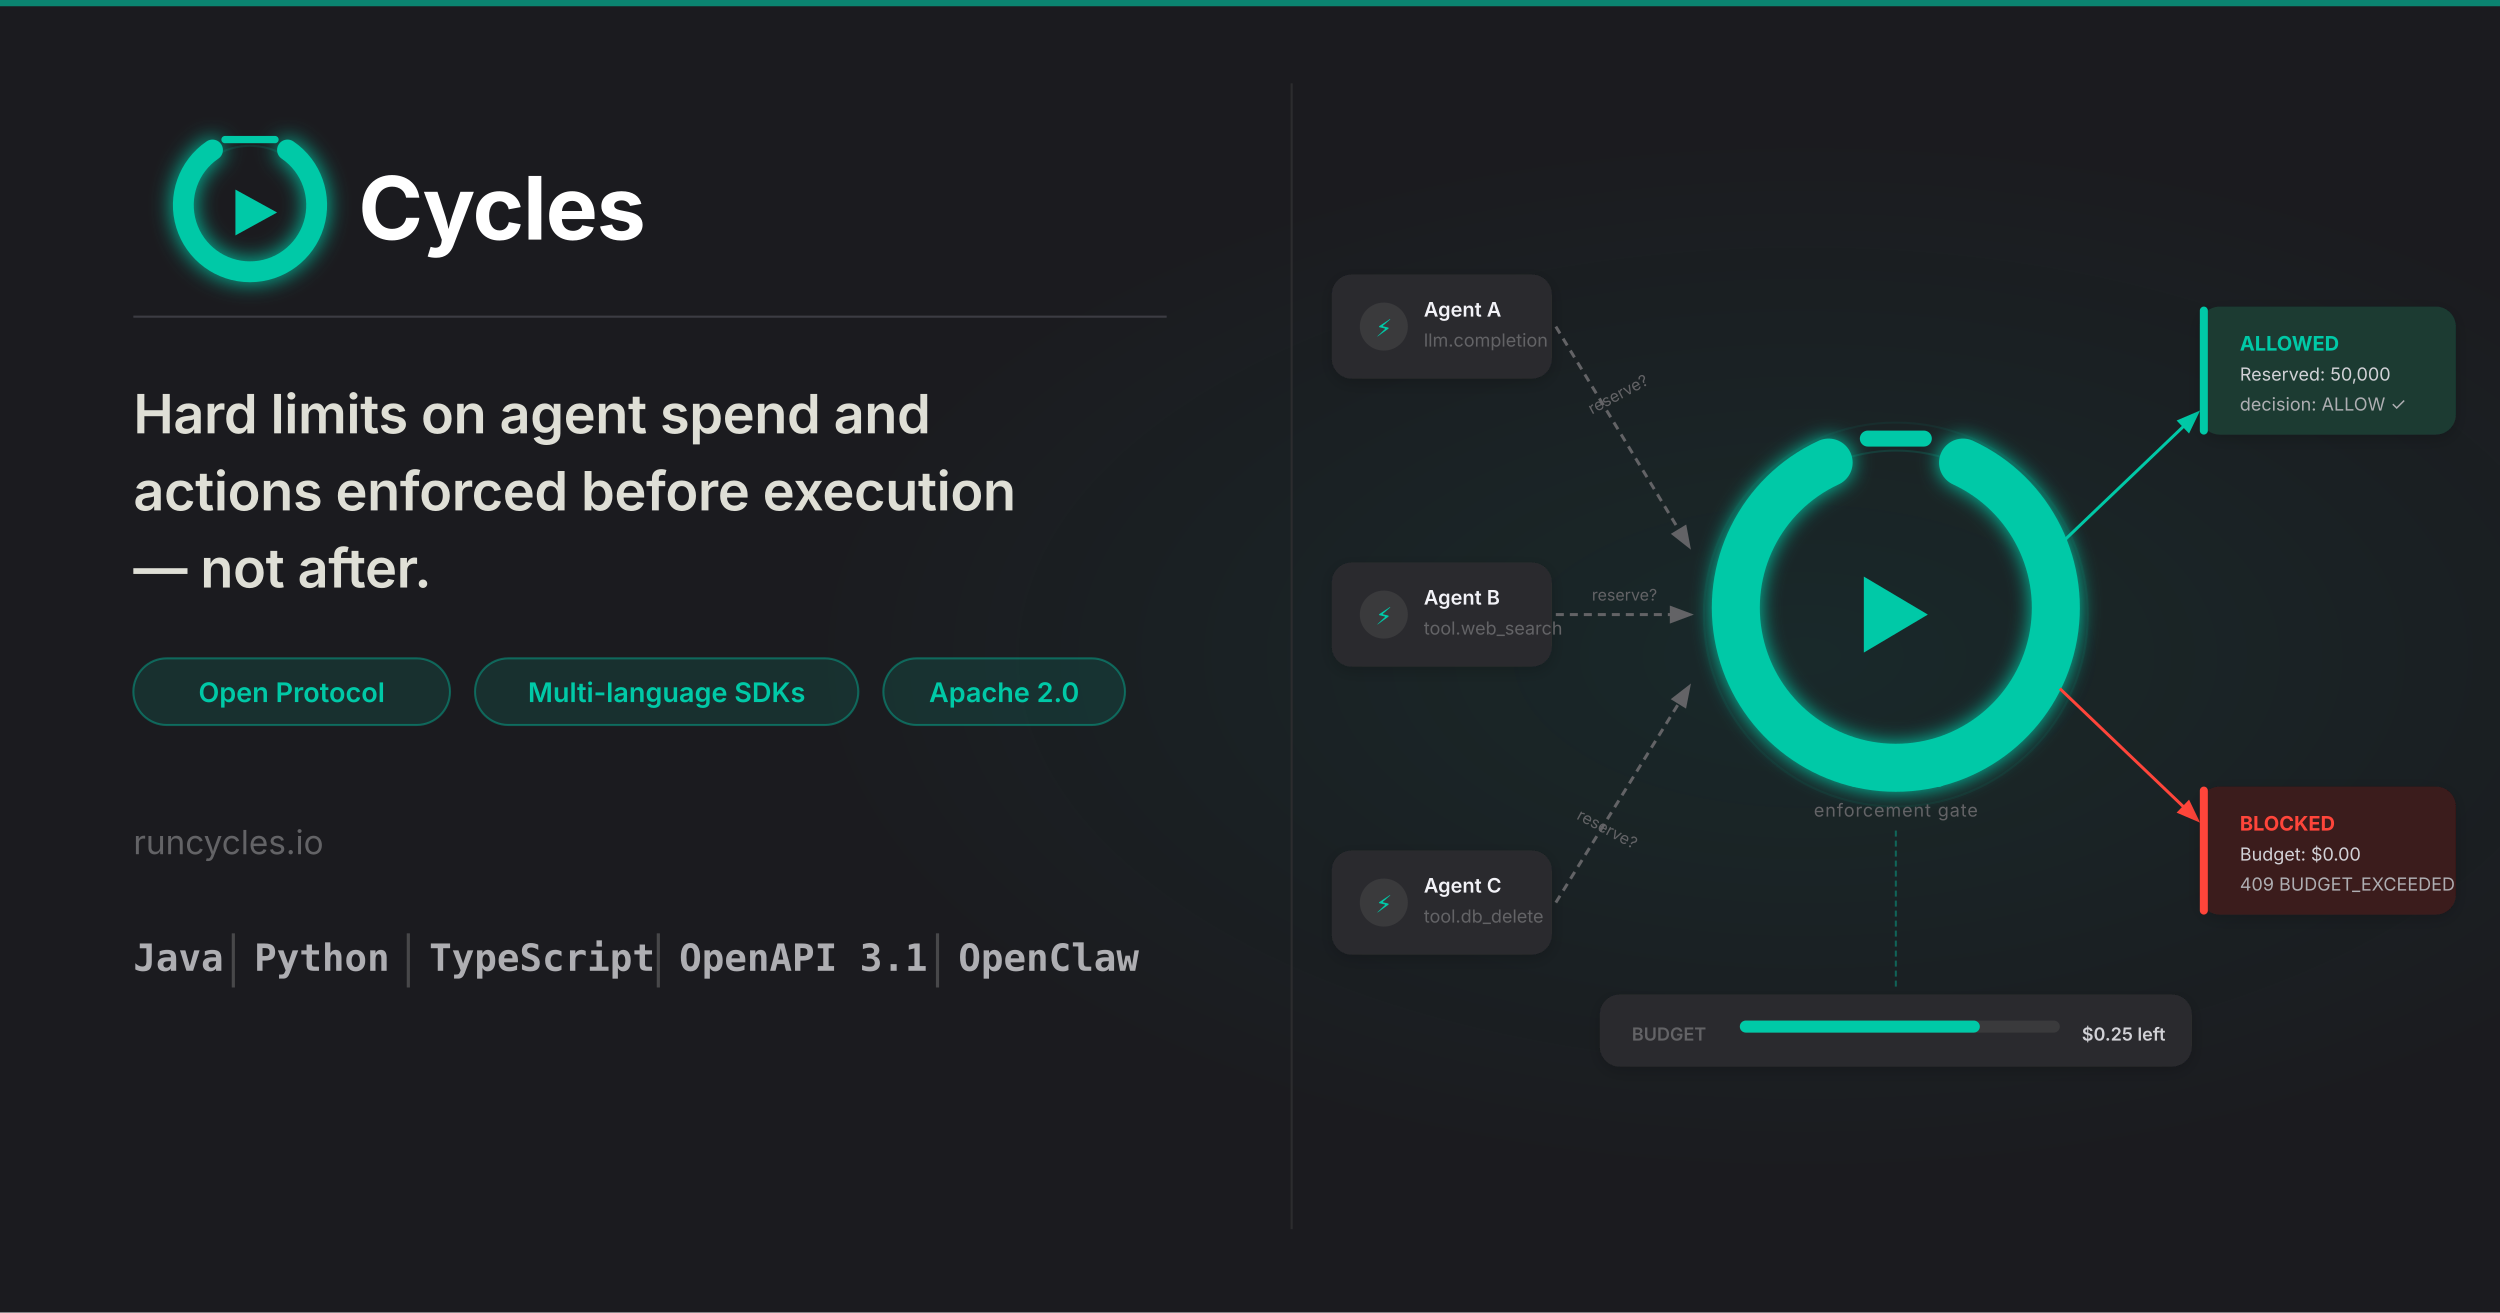
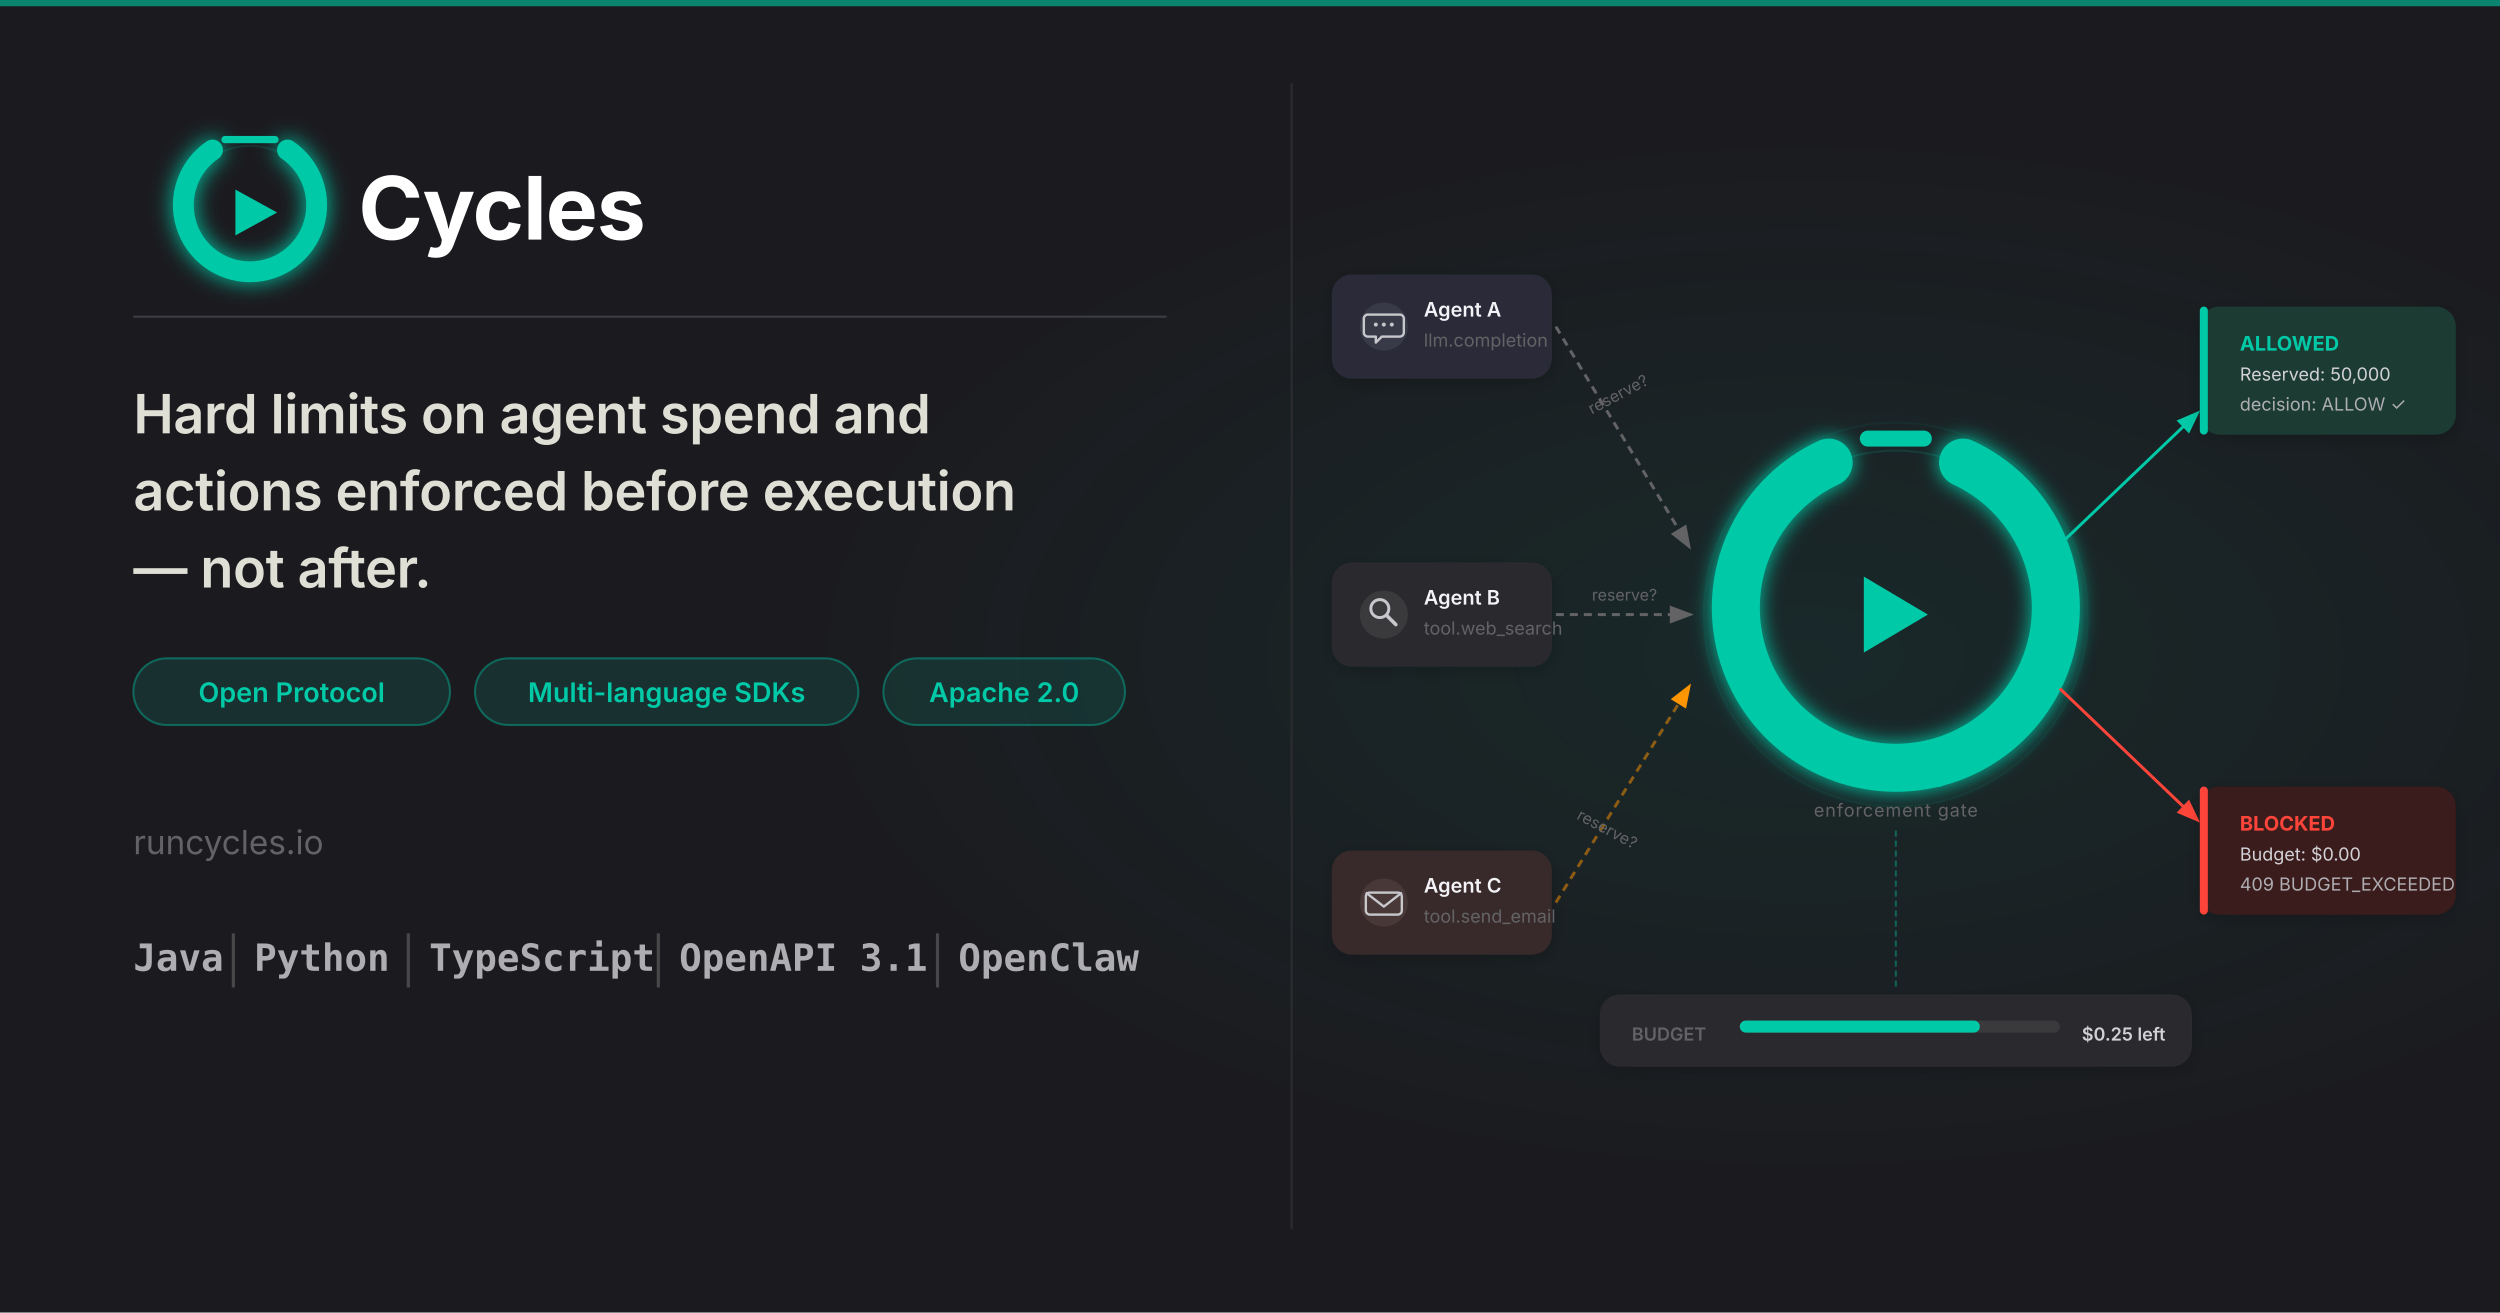
<svg xmlns="http://www.w3.org/2000/svg" viewBox="0 0 1200 630" width="1200" height="630">
  <defs>
    <filter id="og-glow" x="-30%" y="-30%" width="160%" height="160%">
      <feGaussianBlur stdDeviation="5" result="blur" />
      <feMerge>
        <feMergeNode in="blur" />
        <feMergeNode in="SourceGraphic" />
      </feMerge>
    </filter>
    <filter id="og-shadow" x="-10%" y="-10%" width="120%" height="140%">
      <feDropShadow dx="0" dy="2" stdDeviation="4" flood-color="#00000030" />
    </filter>
    <marker id="og-teal" markerWidth="8" markerHeight="8" refX="6" refY="3" orient="auto">
      <path d="M0,0 L0,6 L8,3 z" fill="#00C9A7" />
    </marker>
    <marker id="og-red" markerWidth="8" markerHeight="8" refX="6" refY="3" orient="auto">
      <path d="M0,0 L0,6 L8,3 z" fill="#FF453A" />
    </marker>
    <marker id="og-gray" markerWidth="8" markerHeight="8" refX="6" refY="3" orient="auto">
      <path d="M0,0 L0,6 L8,3 z" fill="#636366" />
+     </marker>
+     <marker id="og-orange" markerWidth="8" markerHeight="8" refX="6" refY="3" orient="auto">
+       <path d="M0,0 L0,6 L8,3 z" fill="#FF9500" />
    </marker>
    <radialGradient id="bg-glow" cx="72%" cy="50%" r="40%">
      <stop offset="0%" stop-color="#00C9A7" stop-opacity="0.08" />
      <stop offset="100%" stop-color="#00C9A7" stop-opacity="0" />
    </radialGradient>
  </defs>
  <rect width="1200" height="630" fill="#1B1B1F" />
  <rect width="1200" height="630" fill="url(#bg-glow)" />
  <rect x="0" y="0" width="1200" height="3" fill="#00C9A7" opacity="0.6" />
  <circle cx="120" cy="102" r="32" fill="none" stroke="#00C9A7" stroke-width="1" opacity="0.12" />
  <path d="M 138 72 A 32 32 0 1 1 102 72" fill="none" stroke="#00C9A7" stroke-width="10" stroke-linecap="round" filter="url(#og-glow)" />
  <line x1="108" y1="67" x2="132" y2="67" stroke="#00C9A7" stroke-width="3.5" stroke-linecap="round" />
  <path d="M 133 102 L 113 91 L 113 113 Z" fill="#00C9A7" />
  <text x="172" y="115" font-size="42" font-weight="700" fill="#FFFFFF" font-family="-apple-system, BlinkMacSystemFont, 'Segoe UI', sans-serif" letter-spacing="-0.5">Cycles</text>
  <line x1="64" y1="152" x2="560" y2="152" stroke="#3C3C43" stroke-width="1" />
  <text x="64" y="208" font-size="26" font-weight="600" fill="#DFDFD6" font-family="-apple-system, BlinkMacSystemFont, 'Segoe UI', sans-serif" letter-spacing="-0.2">Hard limits on agent spend and</text>
  <text x="64" y="245" font-size="26" font-weight="600" fill="#DFDFD6" font-family="-apple-system, BlinkMacSystemFont, 'Segoe UI', sans-serif" letter-spacing="-0.2">actions enforced before execution</text>
  <text x="64" y="282" font-size="26" font-weight="600" fill="#DFDFD6" font-family="-apple-system, BlinkMacSystemFont, 'Segoe UI', sans-serif" letter-spacing="-0.2">— not after.</text>
  <rect x="64" y="316" width="152" height="32" rx="16" fill="#00C9A7" fill-opacity="0.12" stroke="#00C9A7" stroke-width="1" stroke-opacity="0.4" />
  <text x="140" y="337" text-anchor="middle" font-size="13" font-weight="600" fill="#00C9A7" font-family="-apple-system, BlinkMacSystemFont, sans-serif">Open Protocol</text>
  <rect x="228" y="316" width="184" height="32" rx="16" fill="#00C9A7" fill-opacity="0.12" stroke="#00C9A7" stroke-width="1" stroke-opacity="0.4" />
  <text x="320" y="337" text-anchor="middle" font-size="13" font-weight="600" fill="#00C9A7" font-family="-apple-system, BlinkMacSystemFont, sans-serif">Multi-language SDKs</text>
  <rect x="424" y="316" width="116" height="32" rx="16" fill="#00C9A7" fill-opacity="0.12" stroke="#00C9A7" stroke-width="1" stroke-opacity="0.4" />
  <text x="482" y="337" text-anchor="middle" font-size="13" font-weight="600" fill="#00C9A7" font-family="-apple-system, BlinkMacSystemFont, sans-serif">Apache 2.0</text>
  <text x="64" y="410" font-size="16" fill="#636366" font-family="-apple-system, BlinkMacSystemFont, sans-serif">runcycles.io</text>
  <text x="64" y="466" font-size="18" font-weight="700" fill="#AEAEB2" font-family="ui-monospace, 'Menlo', monospace">Java</text>
  <line x1="112" y1="448" x2="112" y2="474" stroke="#48484A" stroke-width="1.5" />
  <text x="122" y="466" font-size="18" font-weight="700" fill="#AEAEB2" font-family="ui-monospace, monospace">Python</text>
  <line x1="196" y1="448" x2="196" y2="474" stroke="#48484A" stroke-width="1.5" />
  <text x="206" y="466" font-size="18" font-weight="700" fill="#AEAEB2" font-family="ui-monospace, monospace">TypeScript</text>
  <line x1="316" y1="448" x2="316" y2="474" stroke="#48484A" stroke-width="1.5" />
  <text x="326" y="466" font-size="18" font-weight="700" fill="#AEAEB2" font-family="ui-monospace, monospace">OpenAPI 3.1</text>
  <line x1="450" y1="448" x2="450" y2="474" stroke="#48484A" stroke-width="1.5" />
  <text x="460" y="466" font-size="18" font-weight="700" fill="#AEAEB2" font-family="ui-monospace, monospace">OpenClaw</text>
  <line x1="620" y1="40" x2="620" y2="590" stroke="#2C2C2E" stroke-width="1" />
  <g transform="translate(622, 55) scale(0.96)">
-     <rect x="18" y="80" width="110" height="52" rx="10" fill="#2C2C2E" filter="url(#og-shadow)" />
-     <circle cx="44" cy="106" r="12" fill="#3A3A3C" />
-     <text x="44" y="111" text-anchor="middle" font-size="12" fill="#00C9A7">⚡</text>
+     <rect x="18" y="80" width="110" height="52" rx="10" fill="#2A2C38" filter="url(#og-shadow)" />
+     <circle cx="44" cy="106" r="12" fill="#383A48" />
+     <path d="M36 100 h16 a2 2 0 0 1 2 2 v7 a2 2 0 0 1-2 2 h-9 l-3 3 v-3 h-4 a2 2 0 0 1-2-2 v-7 a2 2 0 0 1 2-2 z" fill="none" stroke="#C7C7CC" stroke-width="1.2" stroke-linejoin="round" />
+     <circle cx="40" cy="105" r="1" fill="#C7C7CC" />
+     <circle cx="44" cy="105" r="1" fill="#C7C7CC" />
+     <circle cx="48" cy="105" r="1" fill="#C7C7CC" />
    <text x="64" y="101" font-size="10" font-weight="600" fill="#F2F2F7" font-family="-apple-system,sans-serif">Agent A</text>
    <text x="64" y="116" font-size="9" fill="#636366" font-family="-apple-system,sans-serif">llm.completion</text>
    <rect x="18" y="224" width="110" height="52" rx="10" fill="#2C2C2E" filter="url(#og-shadow)" />
    <circle cx="44" cy="250" r="12" fill="#3A3A3C" />
-     <text x="44" y="255" text-anchor="middle" font-size="12" fill="#00C9A7">⚡</text>
+     <circle cx="42" cy="247" r="4.5" fill="none" stroke="#C7C7CC" stroke-width="1.5" />
+     <line x1="45.5" y1="250.5" x2="50" y2="255" stroke="#C7C7CC" stroke-width="1.8" stroke-linecap="round" />
    <text x="64" y="245" font-size="10" font-weight="600" fill="#F2F2F7" font-family="-apple-system,sans-serif">Agent B</text>
    <text x="64" y="260" font-size="9" fill="#636366" font-family="-apple-system,sans-serif">tool.web_search</text>
-     <rect x="18" y="368" width="110" height="52" rx="10" fill="#2C2C2E" filter="url(#og-shadow)" />
-     <circle cx="44" cy="394" r="12" fill="#3A3A3C" />
-     <text x="44" y="399" text-anchor="middle" font-size="12" fill="#00C9A7">⚡</text>
+     <rect x="18" y="368" width="110" height="52" rx="10" fill="#382A2A" filter="url(#og-shadow)" />
+     <circle cx="44" cy="394" r="12" fill="#483838" />
+     <rect x="35" y="389" width="18" height="11" rx="2" fill="none" stroke="#C7C7CC" stroke-width="1.2" />
+     <polyline points="35,389 44,396 53,389" fill="none" stroke="#C7C7CC" stroke-width="1.2" stroke-linejoin="round" />
    <text x="64" y="389" font-size="10" font-weight="600" fill="#F2F2F7" font-family="-apple-system,sans-serif">Agent C</text>
-     <text x="64" y="404" font-size="9" fill="#636366" font-family="-apple-system,sans-serif">tool.db_delete</text>
+     <text x="64" y="404" font-size="9" fill="#636366" font-family="-apple-system,sans-serif">tool.send_email</text>
    <line x1="130" y1="106" x2="196" y2="215" stroke="#636366" stroke-width="1.5" stroke-dasharray="4,3" marker-end="url(#og-gray)" />
    <line x1="130" y1="250" x2="196" y2="250" stroke="#636366" stroke-width="1.5" stroke-dasharray="4,3" marker-end="url(#og-gray)" />
-     <line x1="130" y1="394" x2="196" y2="287" stroke="#636366" stroke-width="1.5" stroke-dasharray="4,3" marker-end="url(#og-gray)" />
+     <line x1="130" y1="394" x2="196" y2="287" stroke="#FF9500" stroke-width="1.5" stroke-opacity="0.5" stroke-dasharray="4,3" marker-end="url(#og-orange)" />
    <text x="148" y="150" font-size="8" fill="#636366" font-family="-apple-system,sans-serif" transform="rotate(-28,148,150)">reserve?</text>
    <text x="148" y="243" font-size="8" fill="#636366" font-family="-apple-system,sans-serif">reserve?</text>
    <text x="140" y="352" font-size="8" fill="#636366" font-family="-apple-system,sans-serif" transform="rotate(28,140,352)">reserve?</text>
    <circle cx="300" cy="250" r="82" fill="none" stroke="#00C9A7" stroke-width="1" opacity="0.15" />
    <circle cx="300" cy="250" r="96" fill="none" stroke="#00C9A7" stroke-width="1" opacity="0.07" />
    <path d="M 333.6 174.0 A 80 80 0 1 1 266.4 174.0" fill="none" stroke="#00C9A7" stroke-width="24" stroke-linecap="round" filter="url(#og-glow)" />
    <line x1="286" y1="162" x2="314" y2="162" stroke="#00C9A7" stroke-width="8" stroke-linecap="round" />
    <path d="M 316 250 L 284 231 L 284 269 Z" fill="#00C9A7" />
    <text x="300" y="336" text-anchor="middle" font-size="11" font-weight="700" fill="#00C9A7" font-family="-apple-system,sans-serif" letter-spacing="0.1em">CYCLES</text>
    <text x="300" y="351" text-anchor="middle" font-size="9" fill="#636366" font-family="-apple-system,sans-serif" letter-spacing="0.05em">enforcement gate</text>
    <line x1="382" y1="215" x2="450" y2="150" stroke="#00C9A7" stroke-width="1.5" marker-end="url(#og-teal)" />
    <rect x="452" y="96" width="128" height="64" rx="10" fill="#1A3A32" filter="url(#og-shadow)" />
    <rect x="452" y="96" width="4" height="64" rx="2" fill="#00C9A7" />
    <text x="472" y="118" font-size="10" font-weight="700" fill="#00C9A7" font-family="-apple-system,sans-serif">ALLOWED</text>
    <text x="472" y="133" font-size="9" fill="#D1D1D6" font-family="-apple-system,sans-serif">Reserved: 50,000</text>
    <text x="472" y="148" font-size="9" fill="#AEAEB2" font-family="-apple-system,sans-serif">decision: ALLOW ✓</text>
    <line x1="382" y1="287" x2="450" y2="352" stroke="#FF453A" stroke-width="1.5" marker-end="url(#og-red)" />
    <rect x="452" y="336" width="128" height="64" rx="10" fill="#3A1A1A" filter="url(#og-shadow)" />
    <rect x="452" y="336" width="4" height="64" rx="2" fill="#FF453A" />
    <text x="472" y="358" font-size="10" font-weight="700" fill="#FF453A" font-family="-apple-system,sans-serif">BLOCKED</text>
    <text x="472" y="373" font-size="9" fill="#D1D1D6" font-family="-apple-system,sans-serif">Budget: $0.00</text>
    <text x="472" y="388" font-size="9" fill="#AEAEB2" font-family="-apple-system,sans-serif">409 BUDGET_EXCEEDED</text>
    <rect x="152" y="440" width="296" height="36" rx="10" fill="#2C2C2E" filter="url(#og-shadow)" />
    <text x="168" y="463" font-size="9" font-weight="600" fill="#636366" font-family="-apple-system,sans-serif">BUDGET</text>
    <rect x="222" y="453" width="160" height="6" rx="3" fill="#3A3A3C" />
    <rect x="222" y="453" width="120" height="6" rx="3" fill="#00C9A7" />
    <text x="393" y="463" font-size="9" fill="#D1D1D6" font-family="-apple-system,sans-serif" font-weight="600">$0.25 left</text>
    <line x1="300" y1="358" x2="300" y2="436" stroke="#00C9A7" stroke-width="1" stroke-dasharray="3,2" opacity="0.4" />
  </g>
</svg>
